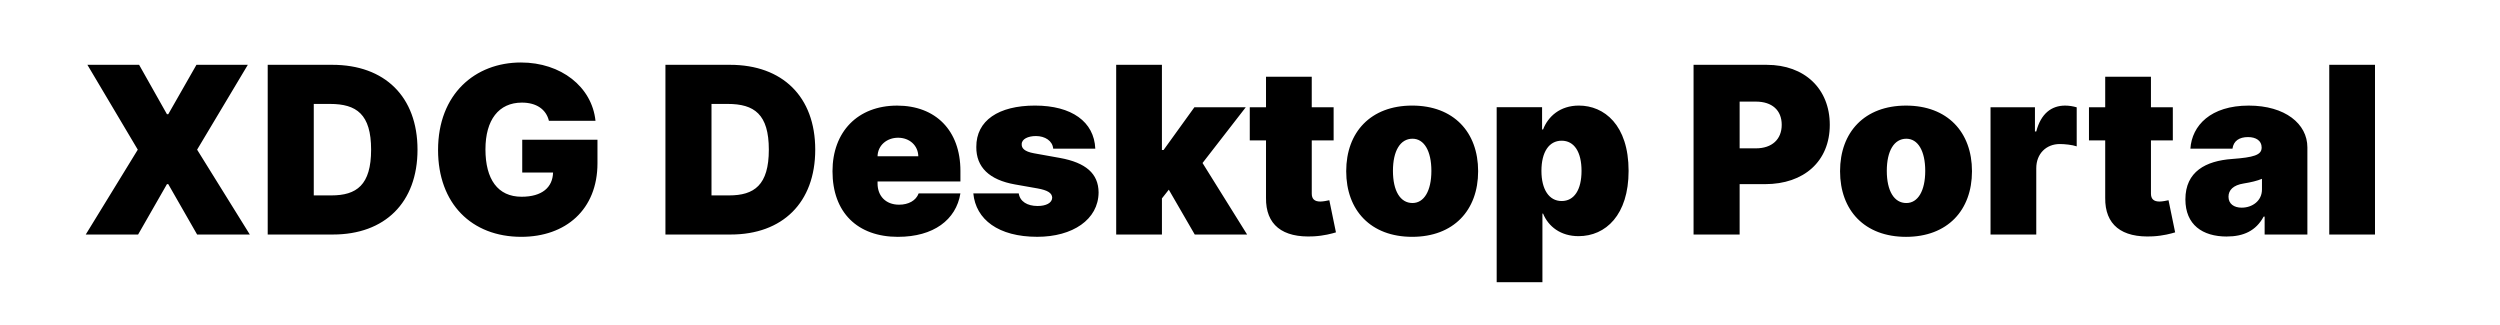
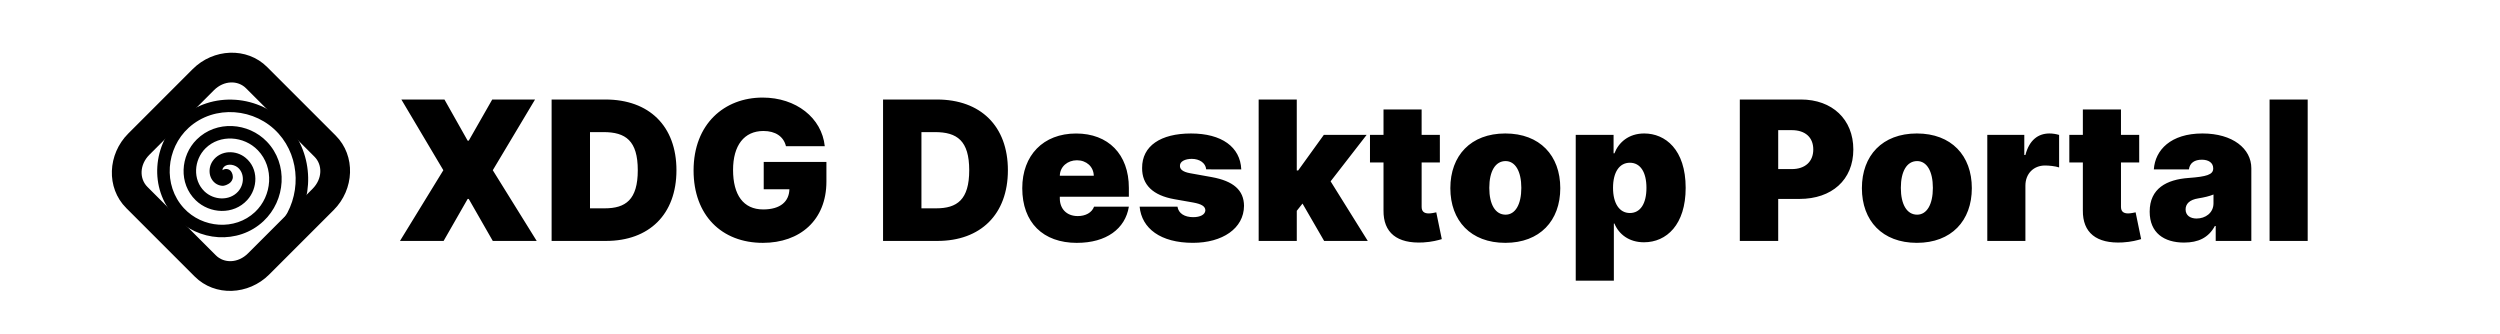
- <svg xmlns="http://www.w3.org/2000/svg" width="200" height="26" version="1.1" id="svg10">
-   <defs id="defs14" />
-   <path d="M 4.826,-13.576 H 0.689 L 4.72,-6.788 0.557,0 H 4.746 L 7.053,-4.03 H 7.159 L 9.466,0 H 13.682 L 9.466,-6.788 13.523,-13.576 H 9.413 l -2.254,3.951 H 7.053 Z M 20.337,0 c 4.136,0 6.761,-2.545 6.761,-6.788 0,-4.242 -2.625,-6.788 -6.814,-6.788 H 15.114 V 0 Z m -1.538,-3.129 v -7.318 h 1.299 c 2.121,0 3.288,0.822 3.288,3.659 0,2.837 -1.167,3.659 -3.182,3.659 z m 18.813,-5.966 h 3.725 c -0.285,-2.724 -2.758,-4.667 -5.966,-4.667 -3.659,0 -6.629,2.519 -6.629,7 0,4.295 2.691,6.947 6.655,6.947 3.553,0 6.098,-2.174 6.098,-5.886 V -7.583 h -6.019 v 2.625 h 2.466 c -0.033,1.18 -0.868,1.936 -2.519,1.936 -1.909,0 -2.89,-1.405 -2.89,-3.792 0,-2.353 1.061,-3.739 2.917,-3.739 1.153,0 1.936,0.53 2.161,1.458 z M 52.155,0 c 4.136,0 6.761,-2.545 6.761,-6.788 0,-4.242 -2.625,-6.788 -6.814,-6.788 H 46.932 V 0 Z m -1.538,-3.129 v -7.318 h 1.299 c 2.121,0 3.288,0.822 3.288,3.659 0,2.837 -1.167,3.659 -3.182,3.659 z m 14.928,3.314 c 2.824,0 4.64,-1.352 4.985,-3.473 h -3.341 c -0.212,0.577 -0.815,0.902 -1.564,0.902 -1.087,0 -1.723,-0.716 -1.723,-1.697 v -0.159 h 6.629 v -0.848 c 0,-3.241 -1.989,-5.223 -5.064,-5.223 -3.155,0 -5.17,2.095 -5.17,5.25 0,3.295 1.989,5.25 5.25,5.25 z m -1.644,-6.443 c 0.02,-0.882 0.749,-1.485 1.644,-1.485 0.908,0 1.598,0.61 1.617,1.485 z m 17.42,-0.61 c -0.093,-2.154 -1.883,-3.447 -4.826,-3.447 -2.91,0 -4.706,1.193 -4.693,3.314 -0.013,1.604 1.027,2.632 3.102,2.996 l 1.803,0.318 c 0.795,0.146 1.153,0.358 1.167,0.742 -0.013,0.424 -0.497,0.663 -1.167,0.663 -0.829,0 -1.412,-0.358 -1.511,-1.008 h -3.633 c 0.199,2.088 2.002,3.473 5.117,3.473 2.817,0 4.892,-1.372 4.905,-3.553 -0.013,-1.505 -1.021,-2.38 -3.102,-2.758 l -2.068,-0.371 c -0.776,-0.139 -0.994,-0.418 -0.981,-0.716 -0.013,-0.424 0.51,-0.663 1.14,-0.663 0.723,0 1.326,0.384 1.379,1.008 z M 82.993,0 h 3.659 V -2.89 L 87.202,-3.586 89.277,0 h 4.189 l -3.566,-5.721 3.46,-4.461 h -4.11 l -2.466,3.42 h -0.133 v -6.814 h -3.659 z m 17.394,-10.182 h -1.75 v -2.439 h -3.659 v 2.439 h -1.299 v 2.652 h 1.299 v 4.6 c -0.027,2.134 1.293,3.215 3.818,3.076 0.829,-0.046 1.445,-0.219 1.777,-0.318 l -0.53,-2.572 c -0.139,0.033 -0.497,0.106 -0.716,0.106 -0.477,0 -0.689,-0.212 -0.689,-0.636 v -4.256 h 1.75 z m 6.284,10.367 c 3.314,0 5.277,-2.121 5.277,-5.25 0,-3.129 -1.962,-5.25 -5.277,-5.25 -3.314,0 -5.277,2.121 -5.277,5.25 0,3.129 1.962,5.25 5.277,5.25 z m 0.026,-2.705 c -0.981,0 -1.564,-0.974 -1.564,-2.572 0,-1.598 0.583,-2.572 1.564,-2.572 0.928,0 1.511,0.974 1.511,2.572 0,1.598 -0.583,2.572 -1.511,2.572 z m 6.735,6.337 h 3.659 v -5.489 h 0.053 c 0.424,1.034 1.405,1.803 2.837,1.803 2.174,0 4.004,-1.697 4.004,-5.223 0,-3.686 -1.962,-5.223 -3.977,-5.223 -1.511,0 -2.466,0.875 -2.864,1.909 h -0.08 v -1.777 h -3.633 z m 3.58,-8.909 c 0,-1.511 0.61,-2.413 1.617,-2.413 1.008,0 1.591,0.902 1.591,2.413 0,1.511 -0.583,2.413 -1.591,2.413 -1.008,0 -1.617,-0.928 -1.617,-2.413 z M 129.182,0 h 3.686 v -4.03 h 2.042 c 3.096,0 5.17,-1.823 5.17,-4.746 0,-2.89 -2.022,-4.799 -5.038,-4.799 h -5.86 z m 3.686,-6.894 v -3.739 h 1.299 c 1.293,0 2.068,0.689 2.068,1.856 0,1.16 -0.776,1.883 -2.068,1.883 z m 13.311,7.08 c 3.314,0 5.277,-2.121 5.277,-5.25 0,-3.129 -1.962,-5.25 -5.277,-5.25 -3.314,0 -5.277,2.121 -5.277,5.25 0,3.129 1.962,5.25 5.277,5.25 z m 0.026,-2.705 c -0.981,0 -1.564,-0.974 -1.564,-2.572 0,-1.598 0.583,-2.572 1.564,-2.572 0.928,0 1.511,0.974 1.511,2.572 0,1.598 -0.583,2.572 -1.511,2.572 z M 152.94,0 h 3.659 v -5.303 c 0,-1.167 0.802,-1.936 1.883,-1.936 0.378,0 0.988,0.06 1.352,0.186 v -3.122 c -0.292,-0.086 -0.61,-0.139 -0.928,-0.139 -1.087,0 -1.936,0.636 -2.307,2.068 h -0.106 v -1.936 h -3.553 z m 14.583,-10.182 h -1.75 v -2.439 h -3.659 v 2.439 h -1.299 v 2.652 h 1.299 v 4.6 c -0.026,2.134 1.293,3.215 3.818,3.076 0.829,-0.046 1.445,-0.219 1.777,-0.318 l -0.53,-2.572 c -0.139,0.033 -0.497,0.106 -0.716,0.106 -0.477,0 -0.689,-0.212 -0.689,-0.636 v -4.256 h 1.75 z m 4.322,10.341 c 1.326,0 2.327,-0.451 2.943,-1.591 h 0.08 V 0 h 3.42 v -6.973 c 0,-1.883 -1.783,-3.341 -4.693,-3.341 -3.043,0 -4.541,1.591 -4.667,3.447 h 3.367 c 0.086,-0.63 0.55,-0.928 1.246,-0.928 0.636,0 1.087,0.292 1.087,0.822 v 0.027 c 0,0.59 -0.65,0.776 -2.36,0.902 -2.101,0.152 -3.739,1.001 -3.739,3.235 0,2.028 1.366,2.97 3.314,2.97 z m 1.193,-2.307 c -0.623,0 -1.061,-0.305 -1.061,-0.875 0,-0.524 0.371,-0.928 1.22,-1.061 0.583,-0.093 1.074,-0.212 1.458,-0.371 v 0.848 c 0,0.928 -0.789,1.458 -1.617,1.458 z m 10.659,-11.428 h -3.659 V 0 h 3.659 z" id="text1" style="font-weight:900;font-size:18.667px;line-height:1.25;font-family:Inter;-inkscape-font-specification:'Inter, Heavy';letter-spacing:0px;word-spacing:0px;white-space:pre" transform="translate(6.302656,18.76139)" aria-label="XDG Desktop Portal" />
+ <svg xmlns="http://www.w3.org/2000/svg" width="240" height="32" version="1.1" id="svg10">
+   <defs id="defs14">
+     <filter id="alpha-to-white" x="0" y="0" width="1" height="1">
+       <feColorMatrix in="SourceGraphic" type="matrix" values="0 0 0 0 0 0 0 0 0 0 0 0 0 0 0 0 0 0 0.8 0" id="feColorMatrix2" />
+     </filter>
+   </defs>
+   <path d="m 42.667,9.553 h -4.136 l 4.03,6.788 -4.163,6.788 h 4.189 l 2.307,-4.03 H 45 l 2.307,4.03 h 4.216 L 47.307,16.341 51.364,9.553 H 47.254 L 45,13.504 H 44.894 Z M 58.178,23.129 c 4.136,0 6.761,-2.545 6.761,-6.788 0,-4.242 -2.625,-6.788 -6.814,-6.788 H 52.955 V 23.129 Z M 56.64,20 v -7.318 h 1.299 c 2.121,0 3.288,0.822 3.288,3.659 C 61.227,19.178 60.061,20 58.045,20 Z m 18.813,-5.966 h 3.725 c -0.285,-2.724 -2.758,-4.667 -5.966,-4.667 -3.659,0 -6.629,2.519 -6.629,7 0,4.295 2.691,6.947 6.655,6.947 3.553,0 6.098,-2.174 6.098,-5.886 v -1.883 h -6.019 v 2.625 h 2.466 c -0.033,1.18 -0.868,1.936 -2.519,1.936 -1.909,0 -2.89,-1.405 -2.89,-3.792 0,-2.353 1.061,-3.739 2.917,-3.739 1.153,0 1.936,0.53 2.161,1.458 z m 14.544,9.095 c 4.136,0 6.761,-2.545 6.761,-6.788 0,-4.242 -2.625,-6.788 -6.814,-6.788 H 84.773 V 23.129 Z M 88.458,20 v -7.318 h 1.299 c 2.121,0 3.288,0.822 3.288,3.659 C 93.046,19.178 91.879,20 89.864,20 Z m 14.928,3.314 c 2.824,0 4.64,-1.352 4.985,-3.473 h -3.341 c -0.212,0.577 -0.815,0.902 -1.564,0.902 -1.087,0 -1.724,-0.716 -1.724,-1.697 v -0.159 h 6.629 v -0.848 c 0,-3.241 -1.989,-5.223 -5.064,-5.223 -3.155,0 -5.17,2.095 -5.17,5.25 0,3.295 1.989,5.25 5.25,5.25 z m -1.644,-6.443 c 0.02,-0.882 0.749,-1.485 1.644,-1.485 0.908,0 1.598,0.61 1.617,1.485 z m 17.42,-0.61 c -0.093,-2.154 -1.883,-3.447 -4.826,-3.447 -2.91,0 -4.706,1.193 -4.693,3.314 -0.013,1.604 1.027,2.632 3.102,2.996 l 1.803,0.318 c 0.795,0.146 1.153,0.358 1.167,0.742 -0.013,0.424 -0.497,0.663 -1.167,0.663 -0.829,0 -1.412,-0.358 -1.511,-1.008 h -3.633 c 0.199,2.088 2.002,3.473 5.117,3.473 2.817,0 4.892,-1.372 4.905,-3.553 -0.013,-1.505 -1.021,-2.38 -3.102,-2.758 l -2.068,-0.371 c -0.776,-0.139 -0.994,-0.418 -0.981,-0.716 -0.013,-0.424 0.51,-0.663 1.14,-0.663 0.723,0 1.326,0.384 1.379,1.008 z m 1.67,6.867 h 3.659 v -2.89 l 0.55,-0.696 2.075,3.586 h 4.189 l -3.566,-5.721 3.46,-4.461 h -4.11 l -2.466,3.42 h -0.133 V 9.553 h -3.659 z m 17.394,-10.182 h -1.75 v -2.439 h -3.659 v 2.439 h -1.299 v 2.652 h 1.299 v 4.6 c -0.026,2.134 1.293,3.215 3.818,3.076 0.829,-0.046 1.445,-0.219 1.777,-0.318 l -0.53,-2.572 c -0.139,0.033 -0.497,0.106 -0.716,0.106 -0.477,0 -0.689,-0.212 -0.689,-0.636 v -4.256 h 1.75 z m 6.284,10.367 c 3.314,0 5.277,-2.121 5.277,-5.25 0,-3.129 -1.962,-5.25 -5.277,-5.25 -3.314,0 -5.277,2.121 -5.277,5.25 0,3.129 1.962,5.25 5.277,5.25 z m 0.026,-2.705 c -0.981,0 -1.564,-0.974 -1.564,-2.572 0,-1.598 0.583,-2.572 1.564,-2.572 0.928,0 1.511,0.974 1.511,2.572 0,1.598 -0.583,2.572 -1.511,2.572 z m 6.735,6.337 h 3.659 v -5.489 h 0.053 c 0.424,1.034 1.405,1.803 2.837,1.803 2.174,0 4.004,-1.697 4.004,-5.223 0,-3.686 -1.962,-5.223 -3.977,-5.223 -1.511,0 -2.466,0.875 -2.864,1.909 h -0.08 v -1.777 h -3.633 z m 3.58,-8.909 c 0,-1.511 0.61,-2.413 1.617,-2.413 1.008,0 1.591,0.902 1.591,2.413 0,1.511 -0.583,2.413 -1.591,2.413 -1.008,0 -1.617,-0.928 -1.617,-2.413 z m 12.171,5.091 h 3.686 v -4.03 h 2.042 c 3.096,0 5.17,-1.823 5.17,-4.746 0,-2.89 -2.022,-4.799 -5.038,-4.799 h -5.86 z m 3.686,-6.894 v -3.739 h 1.299 c 1.293,0 2.068,0.689 2.068,1.856 0,1.16 -0.776,1.883 -2.068,1.883 z m 13.311,7.08 c 3.314,0 5.277,-2.121 5.277,-5.25 0,-3.129 -1.962,-5.25 -5.277,-5.25 -3.314,0 -5.277,2.121 -5.277,5.25 0,3.129 1.962,5.25 5.277,5.25 z m 0.026,-2.705 c -0.981,0 -1.564,-0.974 -1.564,-2.572 0,-1.598 0.583,-2.572 1.564,-2.572 0.928,0 1.511,0.974 1.511,2.572 0,1.598 -0.583,2.572 -1.511,2.572 z m 6.735,2.519 h 3.659 v -5.303 c 0,-1.167 0.802,-1.936 1.883,-1.936 0.378,0 0.988,0.06 1.352,0.186 v -3.122 c -0.292,-0.086 -0.61,-0.139 -0.928,-0.139 -1.087,0 -1.936,0.636 -2.307,2.068 h -0.106 v -1.936 h -3.553 z m 14.583,-10.182 h -1.75 v -2.439 h -3.659 v 2.439 h -1.299 v 2.652 h 1.299 v 4.6 c -0.026,2.134 1.293,3.215 3.818,3.076 0.829,-0.046 1.445,-0.219 1.777,-0.318 l -0.53,-2.572 c -0.139,0.033 -0.497,0.106 -0.716,0.106 -0.477,0 -0.689,-0.212 -0.689,-0.636 v -4.256 h 1.75 z m 4.322,10.341 c 1.326,0 2.327,-0.451 2.943,-1.591 h 0.08 v 1.432 h 3.42 v -6.973 c 0,-1.883 -1.783,-3.341 -4.693,-3.341 -3.043,0 -4.541,1.591 -4.667,3.447 h 3.367 c 0.086,-0.63 0.55,-0.928 1.246,-0.928 0.636,0 1.087,0.292 1.087,0.822 v 0.027 c 0,0.59 -0.65,0.776 -2.36,0.902 -2.101,0.152 -3.739,1.001 -3.739,3.235 0,2.028 1.366,2.97 3.314,2.97 z m 1.193,-2.307 c -0.623,0 -1.061,-0.305 -1.061,-0.875 0,-0.524 0.371,-0.928 1.22,-1.061 0.583,-0.093 1.074,-0.212 1.458,-0.371 v 0.848 c 0,0.928 -0.789,1.458 -1.617,1.458 z M 221.538,9.553 h -3.659 v 13.576 h 3.659 z" id="text1" style="font-weight:900;font-size:18.667px;line-height:1.25;font-family:Inter;-inkscape-font-specification:'Inter, Heavy';letter-spacing:0px;word-spacing:0px;white-space:pre;fill:#000000" aria-label="XDG Desktop Portal" />
+   <g id="g4-3" transform="matrix(1.4375,0,0,1.4375,-955.3288,-524)" style="fill:#000000">
+     <rect y="368" x="672" height="16" width="16" id="rect2" style="fill:none" />
+     <path style="color:#000000;fill:#000000;stroke-linecap:round;-inkscape-stroke:none;paint-order:markers stroke fill" d="m 743.469,-221.621 c -1.921,0 -3.424,1.667 -3.424,3.611 v 6.092 c 0,1.945 1.503,3.611 3.424,3.611 h 6.465 c 1.921,0 3.424,-1.667 3.424,-3.611 v -6.092 c 0,-1.945 -1.503,-3.611 -3.424,-3.611 z m 0,2 h 6.465 c 0.765,0 1.424,0.663 1.424,1.611 v 6.092 c 0,0.948 -0.659,1.611 -1.424,1.611 h -6.465 c -0.765,0 -1.424,-0.663 -1.424,-1.611 v -6.092 c 0,-0.948 0.659,-1.611 1.424,-1.611 z" id="rect8" transform="rotate(45)" />
+     <path style="color:#000000;opacity:1;fill:#000000;fill-rule:evenodd;stroke-width:0.832;stroke-linecap:round;-inkscape-stroke:none" d="m 680.294,371.186 c -1.305,-0.091 -2.64,0.308 -3.676,1.251 -1.856,1.689 -2.11,4.672 -0.372,6.554 1.538,1.666 4.238,1.887 5.93,0.297 1.476,-1.387 1.666,-3.805 0.223,-5.306 -1.236,-1.286 -3.373,-1.444 -4.684,-0.146 -1.096,1.085 -1.221,2.943 -0.067,4.061 0.934,0.905 2.517,0.997 3.441,-0.018 0.713,-0.783 0.77,-2.097 -0.114,-2.821 -0.317,-0.26 -0.718,-0.389 -1.121,-0.369 -0.404,0.021 -0.826,0.213 -1.082,0.598 -0.164,0.247 -0.23,0.537 -0.187,0.837 0.043,0.3 0.25,0.637 0.606,0.759 0.268,0.091 0.425,0.041 0.627,-0.071 0.101,-0.056 0.226,-0.148 0.286,-0.33 0.06,-0.182 -0.007,-0.405 -0.107,-0.53 a 0.416,0.416 0 0 0 -0.564,-0.063 c 0.011,-0.053 0.011,-0.111 0.031,-0.14 0.101,-0.152 0.244,-0.218 0.432,-0.228 0.188,-0.01 0.406,0.06 0.553,0.18 0.477,0.392 0.441,1.159 0.024,1.617 -0.582,0.639 -1.63,0.577 -2.246,-0.019 -0.796,-0.771 -0.707,-2.1 0.073,-2.872 0.961,-0.951 2.573,-0.833 3.499,0.132 1.105,1.15 0.956,3.043 -0.193,4.123 -1.34,1.258 -3.516,1.079 -4.749,-0.257 -1.411,-1.529 -1.201,-3.987 0.322,-5.373 1.718,-1.563 4.459,-1.323 5.997,0.387 1.491,1.658 1.513,4.233 0.148,5.982 a 0.416,0.416 0 0 0 0.073,0.583 0.416,0.416 0 0 0 0.583,-0.071 c 1.611,-2.063 1.587,-5.081 -0.185,-7.052 -0.92,-1.023 -2.196,-1.605 -3.501,-1.697 z" id="path8" />
+   </g>
</svg>
